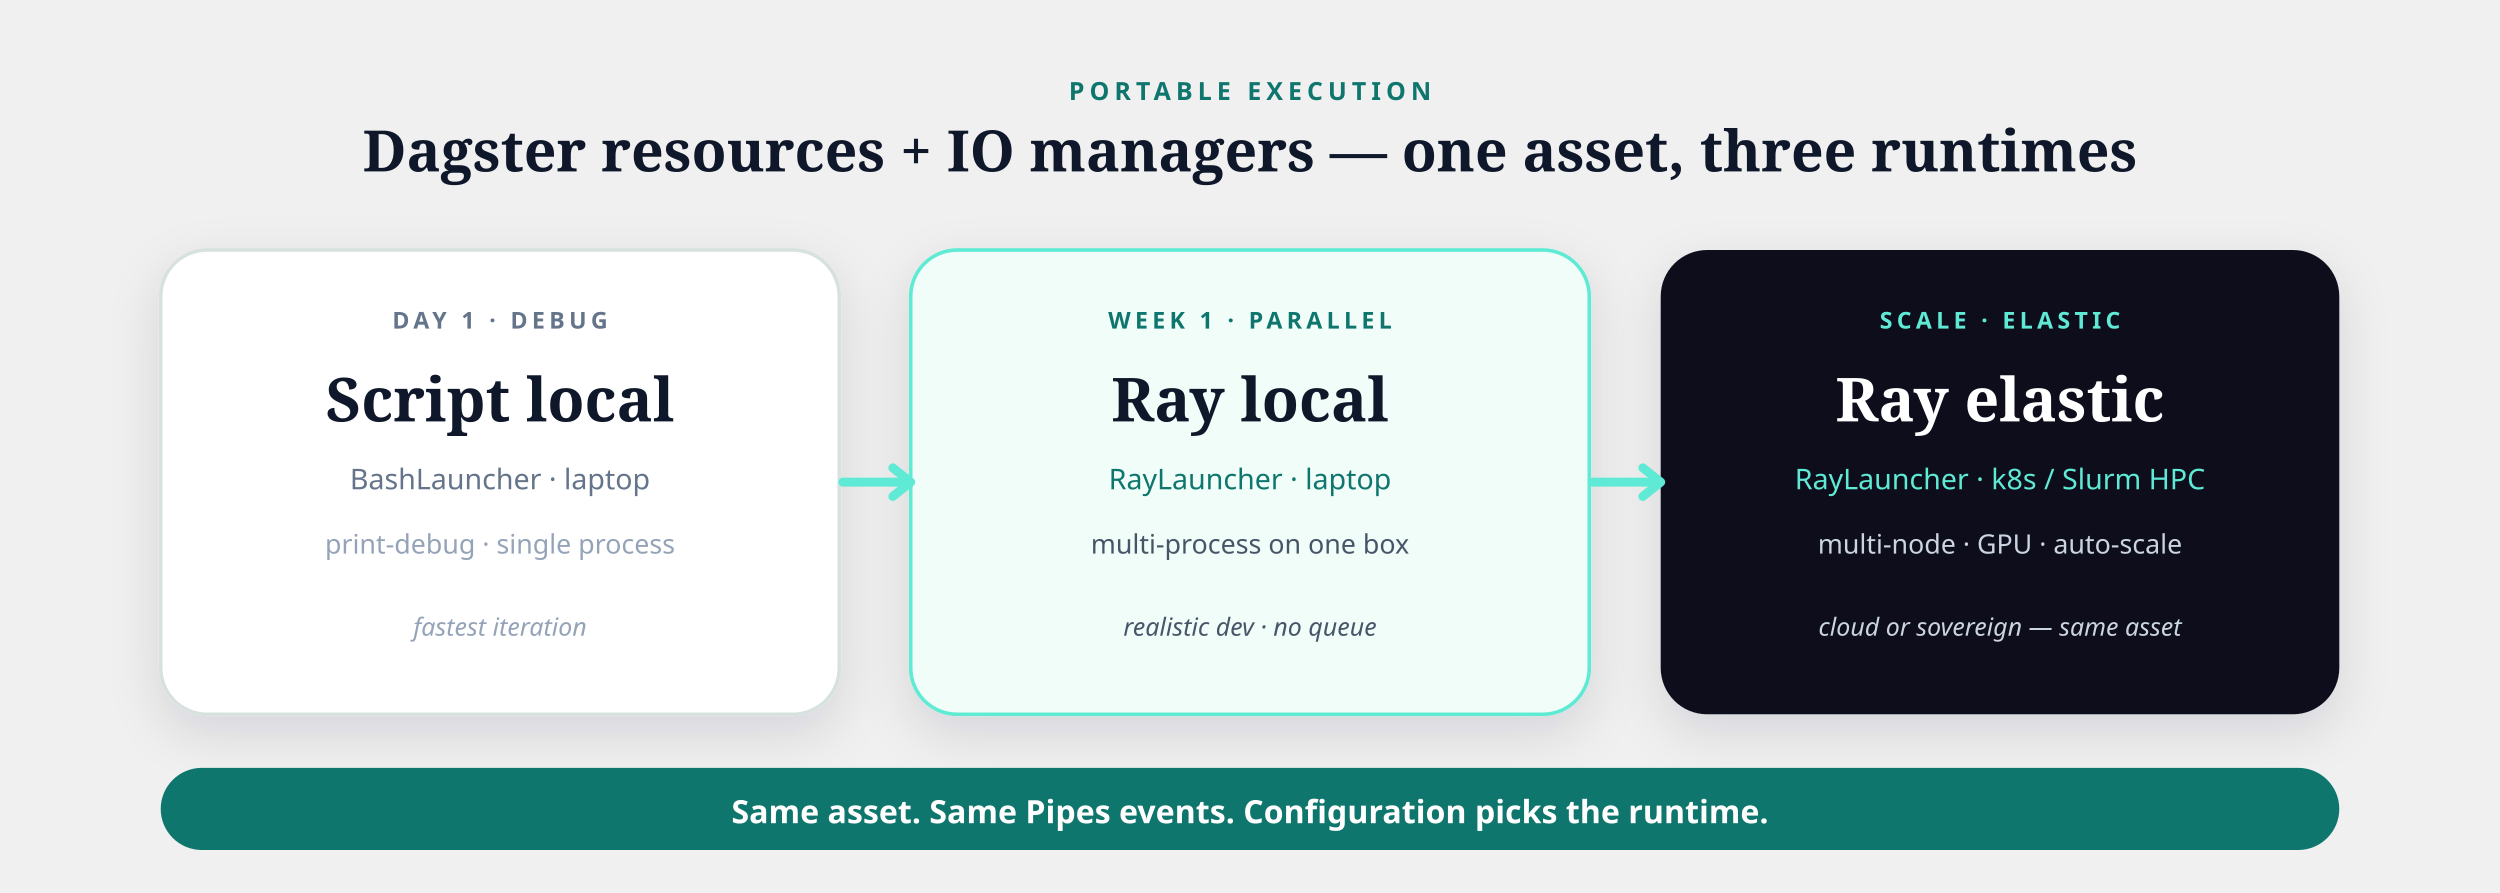
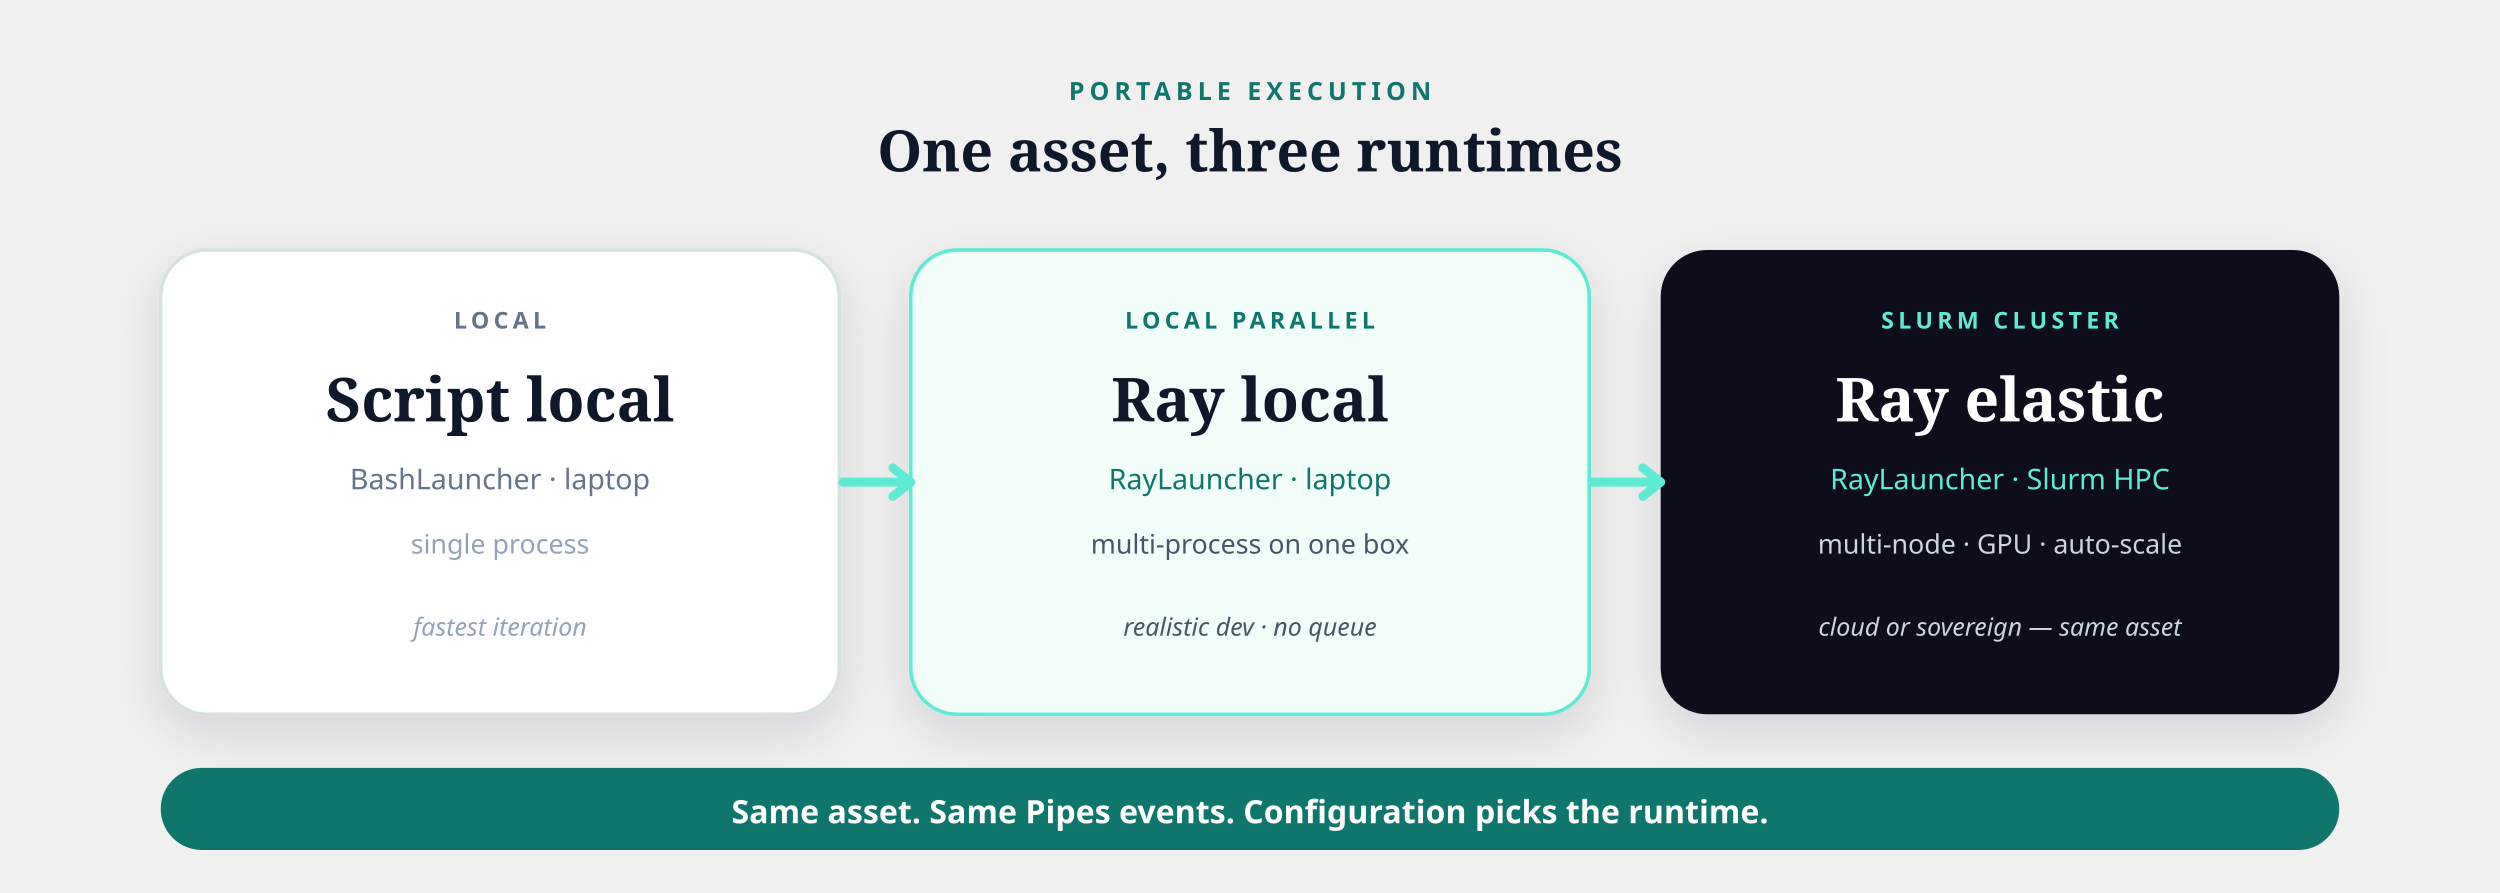
<svg xmlns="http://www.w3.org/2000/svg" width="1400" height="500" viewBox="0 0 1400 500" fill="none">
  <defs>
    <filter id="cfShadow" x="-20%" y="-20%" width="140%" height="140%">
      <feDropShadow dx="0" dy="10" stdDeviation="14" flood-color="#0F172A" flood-opacity="0.12" />
    </filter>
  </defs>
  <text x="700" y="56" text-anchor="middle" fill="#0F766E" font-family="Mona Sans, system-ui, sans-serif" font-size="14" font-weight="700" letter-spacing="2.8">PORTABLE EXECUTION</text>
-   <text x="700" y="96" text-anchor="middle" fill="#0F172A" font-family="EB Garamond, Georgia, serif" font-size="32" font-weight="600">Dagster resources + IO managers — one asset, three runtimes</text>
+   <text x="700" y="96" text-anchor="middle" fill="#0F172A" font-family="EB Garamond, Georgia, serif" font-size="32" font-weight="600">One asset, three runtimes</text>
  <g filter="url(#cfShadow)">
    <rect x="90" y="140" width="380" height="260" rx="26" fill="#FFFFFF" stroke="#D7E2DF" stroke-width="2" />
  </g>
-   <text x="280" y="184" text-anchor="middle" fill="#64748B" font-family="Mona Sans, system-ui, sans-serif" font-size="13" font-weight="700" letter-spacing="2.4">DAY 1 · DEBUG</text>
+   <text x="280" y="184" text-anchor="middle" fill="#64748B" font-family="Mona Sans, system-ui, sans-serif" font-size="13" font-weight="700" letter-spacing="2.4">LOCAL</text>
  <text x="280" y="236" text-anchor="middle" fill="#0F172A" font-family="EB Garamond, Georgia, serif" font-size="34" font-weight="600">Script local</text>
  <text x="280" y="274" text-anchor="middle" fill="#64748B" font-family="Mona Sans, system-ui, sans-serif" font-size="16">BashLauncher · laptop</text>
-   <text x="280" y="310" text-anchor="middle" fill="#94A3B8" font-family="Mona Sans, system-ui, sans-serif" font-size="15">print-debug · single process</text>
+   <text x="280" y="310" text-anchor="middle" fill="#94A3B8" font-family="Mona Sans, system-ui, sans-serif" font-size="15">single process</text>
  <text x="280" y="356" text-anchor="middle" fill="#94A3B8" font-family="Mona Sans, system-ui, sans-serif" font-size="14" font-style="italic">fastest iteration</text>
  <g filter="url(#cfShadow)">
    <rect x="510" y="140" width="380" height="260" rx="26" fill="#F0FDF9" stroke="#5EEAD4" stroke-width="2" />
  </g>
-   <text x="700" y="184" text-anchor="middle" fill="#0F766E" font-family="Mona Sans, system-ui, sans-serif" font-size="13" font-weight="700" letter-spacing="2.4">WEEK 1 · PARALLEL</text>
+   <text x="700" y="184" text-anchor="middle" fill="#0F766E" font-family="Mona Sans, system-ui, sans-serif" font-size="13" font-weight="700" letter-spacing="2.4">LOCAL PARALLEL</text>
  <text x="700" y="236" text-anchor="middle" fill="#0F172A" font-family="EB Garamond, Georgia, serif" font-size="34" font-weight="600">Ray local</text>
  <text x="700" y="274" text-anchor="middle" fill="#0F766E" font-family="Mona Sans, system-ui, sans-serif" font-size="16">RayLauncher · laptop</text>
  <text x="700" y="310" text-anchor="middle" fill="#475569" font-family="Mona Sans, system-ui, sans-serif" font-size="15">multi-process on one box</text>
  <text x="700" y="356" text-anchor="middle" fill="#475569" font-family="Mona Sans, system-ui, sans-serif" font-size="14" font-style="italic">realistic dev · no queue</text>
  <g filter="url(#cfShadow)">
    <rect x="930" y="140" width="380" height="260" rx="26" fill="#08111D" />
  </g>
-   <text x="1120" y="184" text-anchor="middle" fill="#5EEAD4" font-family="Mona Sans, system-ui, sans-serif" font-size="13" font-weight="700" letter-spacing="2.4">SCALE · ELASTIC</text>
+   <text x="1120" y="184" text-anchor="middle" fill="#5EEAD4" font-family="Mona Sans, system-ui, sans-serif" font-size="13" font-weight="700" letter-spacing="2.4">SLURM CLUSTER</text>
  <text x="1120" y="236" text-anchor="middle" fill="#FFFFFF" font-family="EB Garamond, Georgia, serif" font-size="34" font-weight="600">Ray elastic</text>
-   <text x="1120" y="274" text-anchor="middle" fill="#5EEAD4" font-family="Mona Sans, system-ui, sans-serif" font-size="16">RayLauncher · k8s / Slurm HPC</text>
+   <text x="1120" y="274" text-anchor="middle" fill="#5EEAD4" font-family="Mona Sans, system-ui, sans-serif" font-size="16">RayLauncher · Slurm HPC</text>
  <text x="1120" y="310" text-anchor="middle" fill="#CBD5E1" font-family="Mona Sans, system-ui, sans-serif" font-size="15">multi-node · GPU · auto-scale</text>
  <text x="1120" y="356" text-anchor="middle" fill="#CBD5E1" font-family="Mona Sans, system-ui, sans-serif" font-size="14" font-style="italic">cloud or sovereign — same asset</text>
  <path d="M 472 270 L 508 270" stroke="#5EEAD4" stroke-width="5" stroke-linecap="round" />
  <path d="M 500 262 L 510 270 L 500 278" fill="none" stroke="#5EEAD4" stroke-width="5" stroke-linecap="round" stroke-linejoin="round" />
  <path d="M 892 270 L 928 270" stroke="#5EEAD4" stroke-width="5" stroke-linecap="round" />
  <path d="M 920 262 L 930 270 L 920 278" fill="none" stroke="#5EEAD4" stroke-width="5" stroke-linecap="round" stroke-linejoin="round" />
  <rect x="90" y="430" width="1220" height="46" rx="23" fill="#0F766E" />
  <text x="700" y="461" text-anchor="middle" fill="#FFFFFF" font-family="Mona Sans, system-ui, sans-serif" font-size="18" font-weight="600">Same asset. Same Pipes events. Configuration picks the runtime.</text>
</svg>
